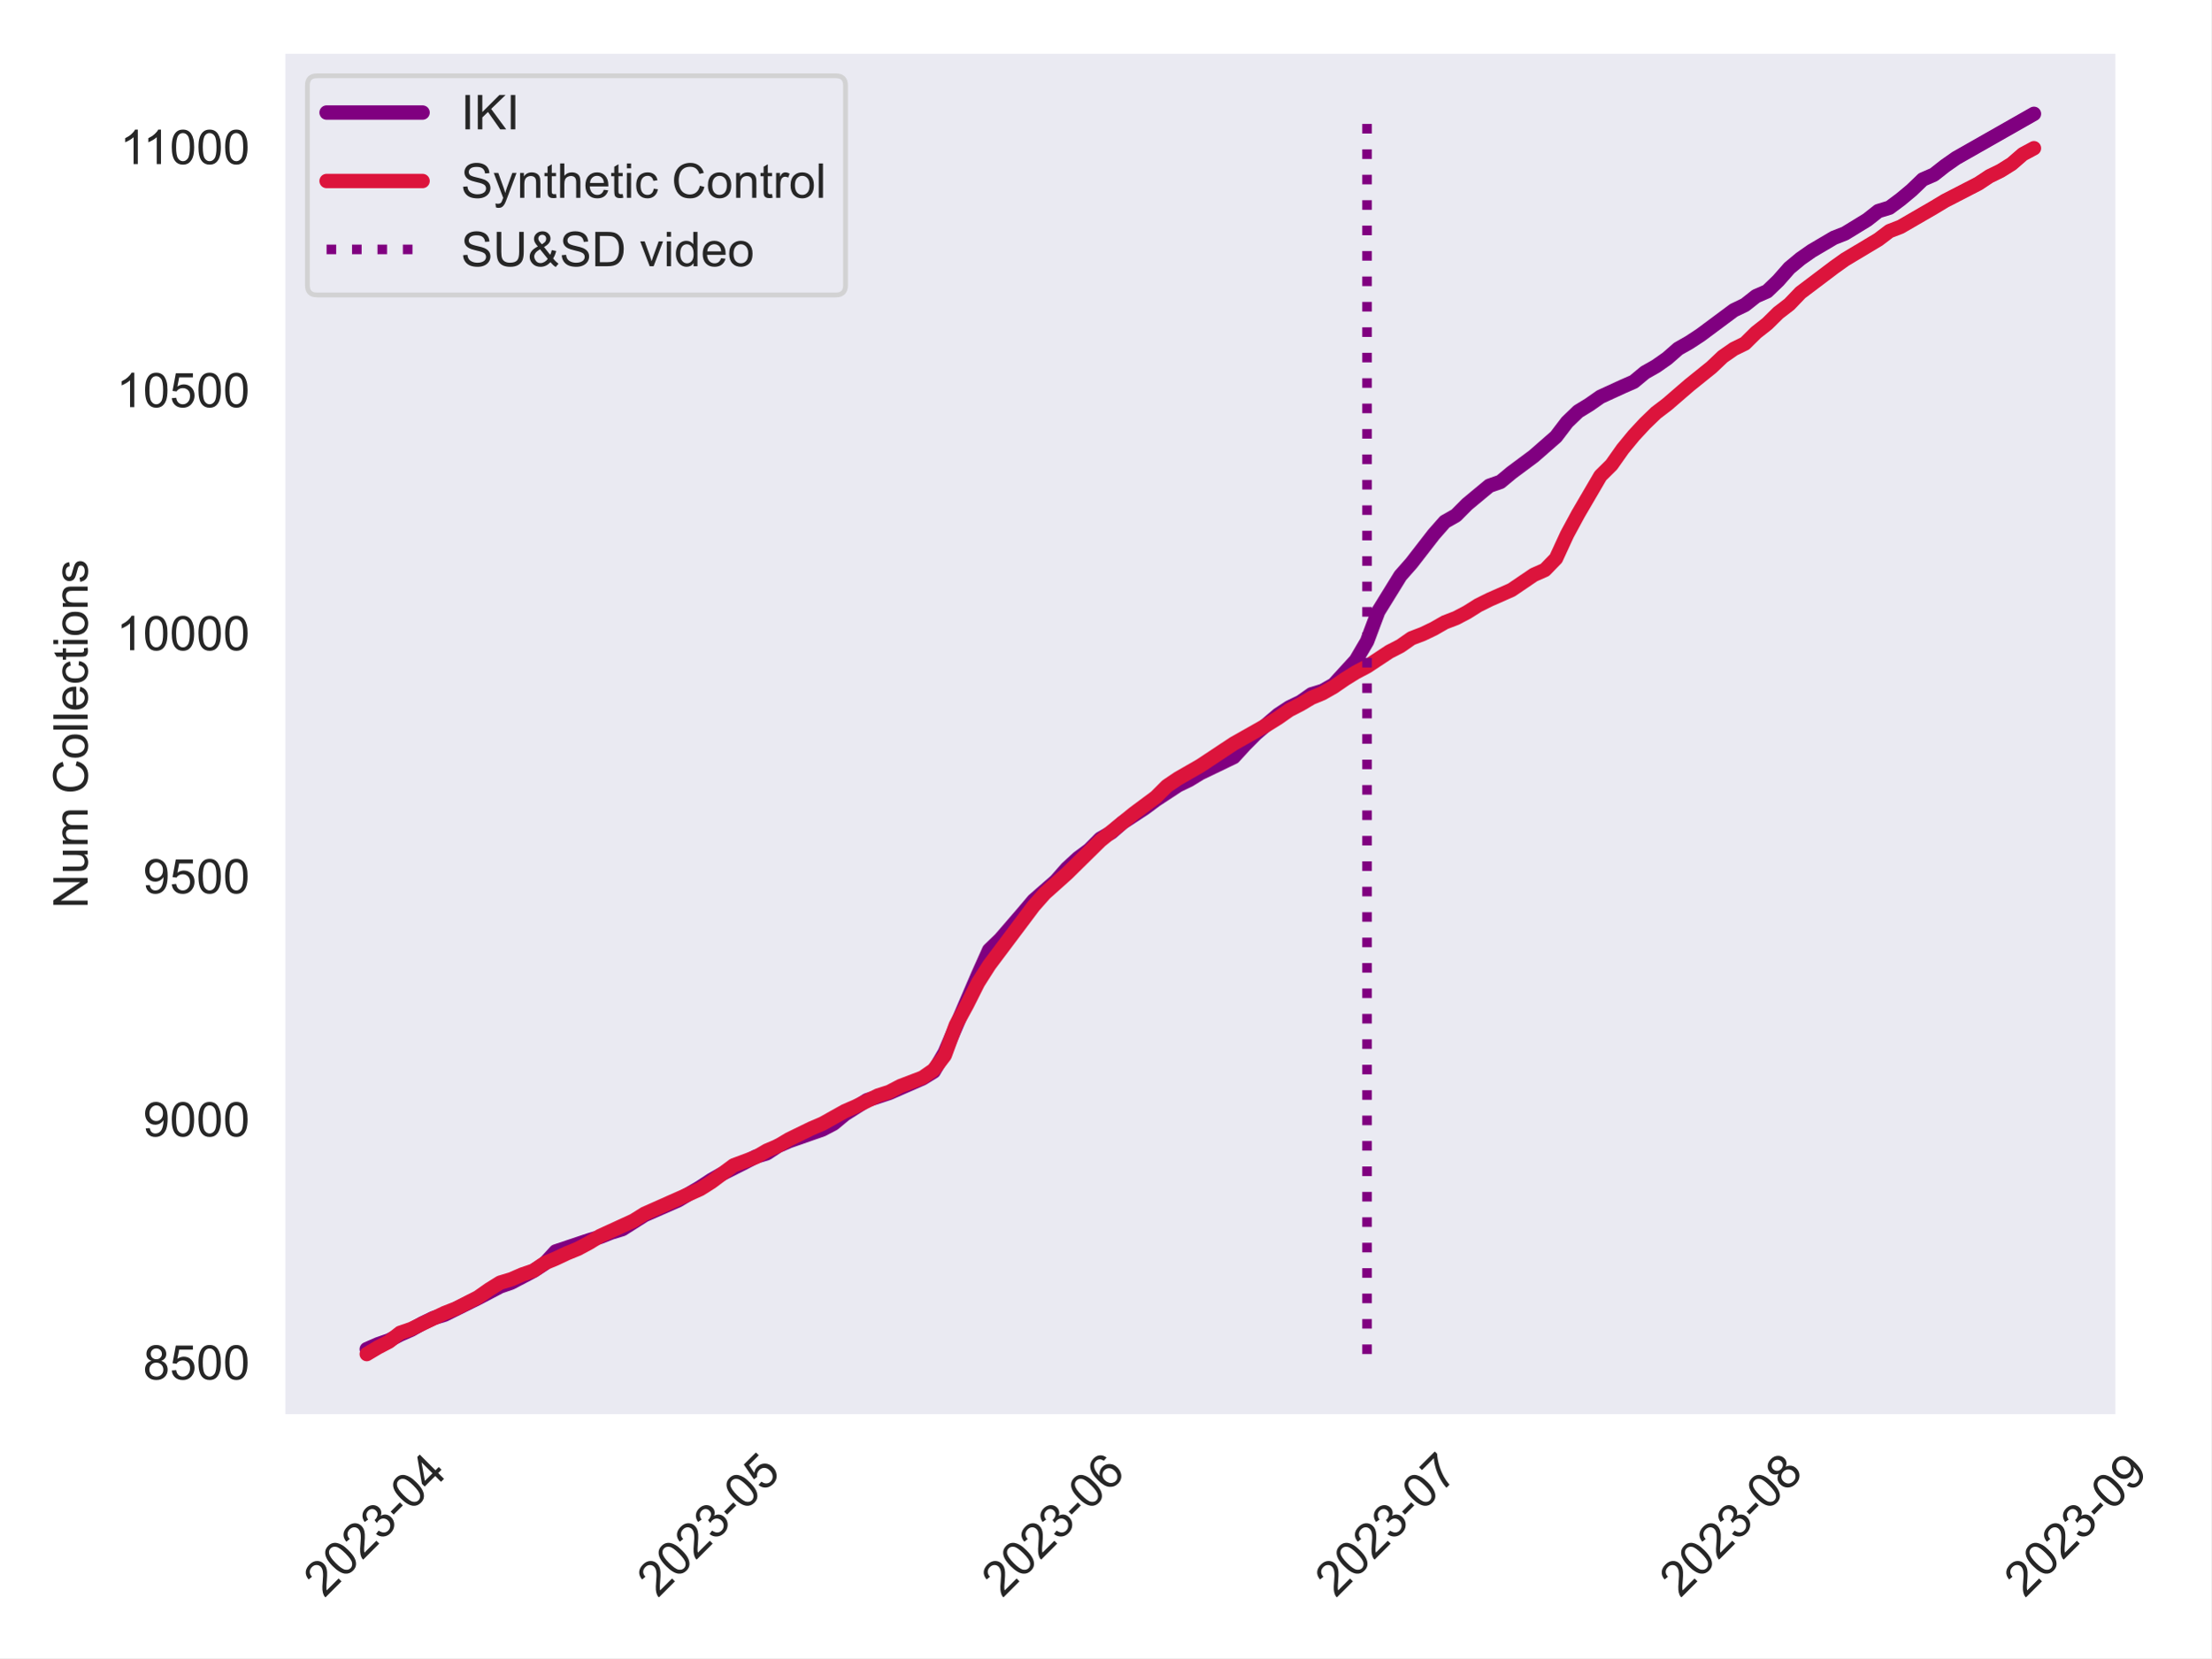
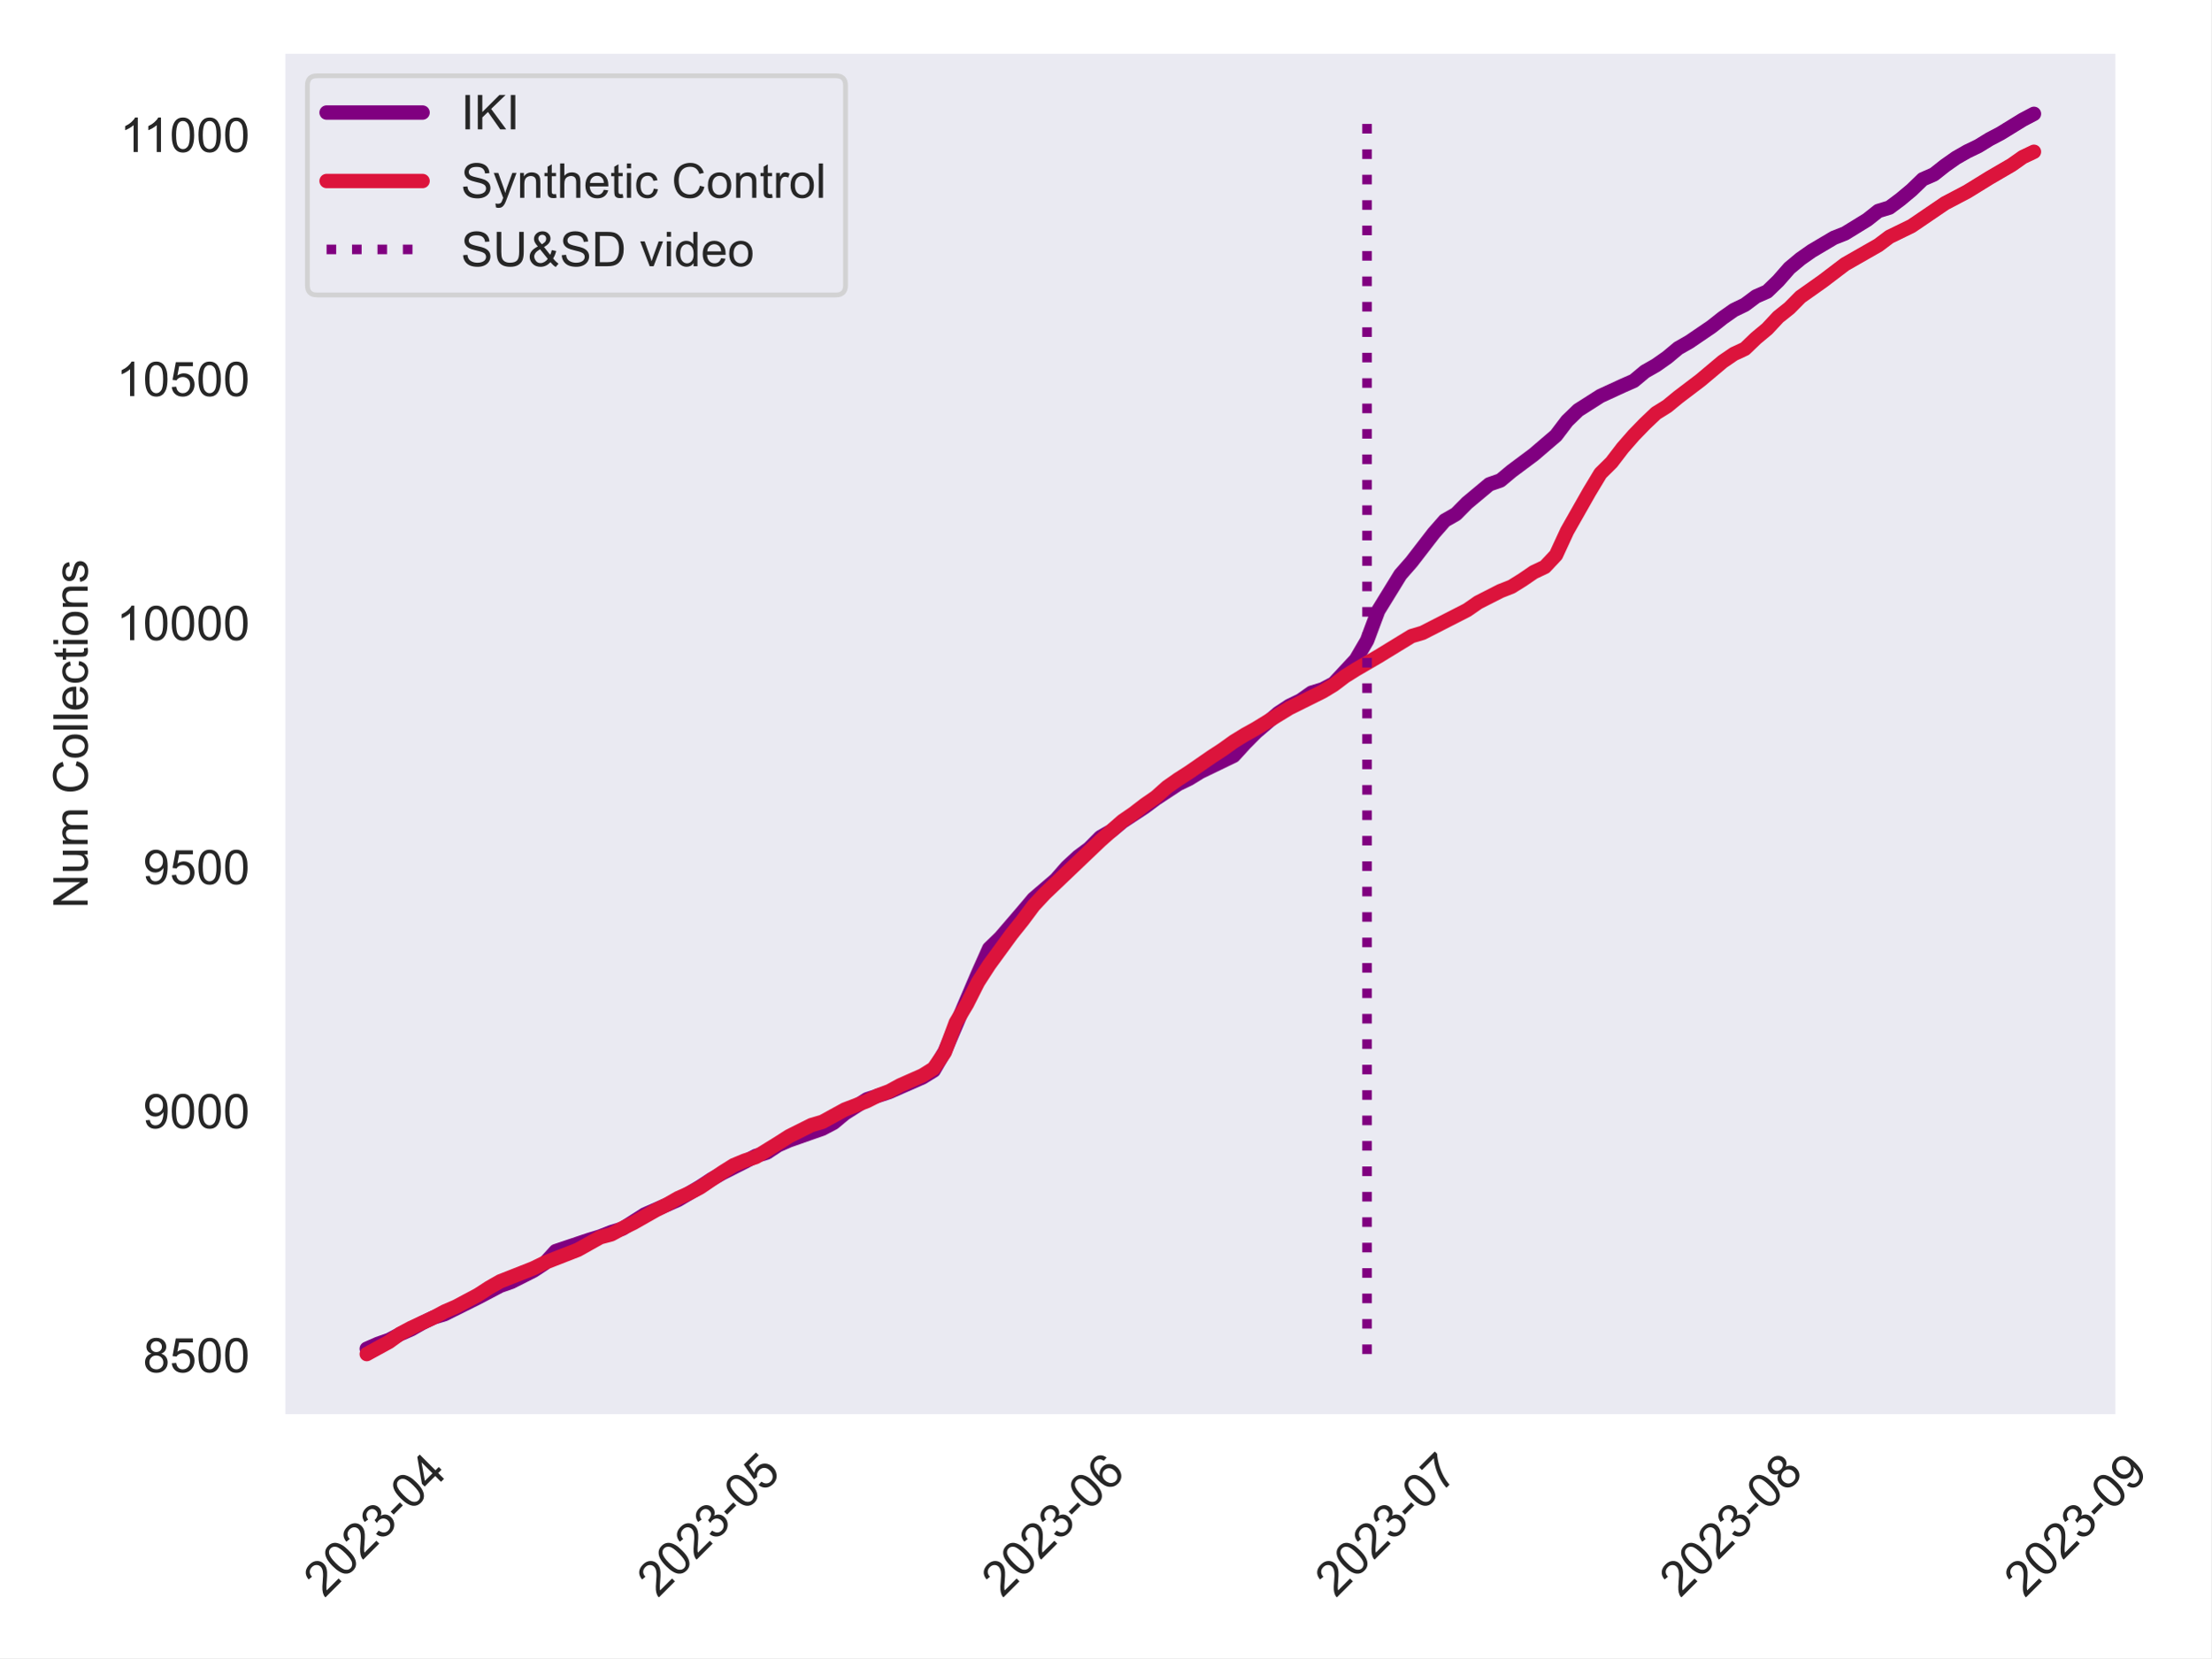
<svg xmlns="http://www.w3.org/2000/svg" xmlns:xlink="http://www.w3.org/1999/xlink" width="460.8pt" height="345.6pt" viewBox="0 0 460.8 345.6" version="1.1">
  <defs>
    <style type="text/css">*{stroke-linejoin: round; stroke-linecap: butt}</style>
  </defs>
  <g id="figure_1">
    <g id="patch_1">
      <path d="M 0 345.6  L 460.8 345.6  L 460.8 0  L 0 0  z " style="fill: #ffffff" />
    </g>
    <g id="axes_1">
      <g id="patch_2">
        <path d="M 59.06 295.153  L 441.252 295.153  L 441.252 10.8  L 59.06 10.8  z " style="fill: #eaeaf2" />
      </g>
      <g id="matplotlib.axis_1">
        <g id="xtick_1">
          <g id="text_1">
            <g style="fill: #262626" transform="translate(67.60289 333.1617) rotate(-45) scale(0.1 -0.1)">
              <defs>
                <path id="ArialMT-32" d="M 3222 541  L 3222 0  L 194 0  Q 188 203 259 391  Q 375 700 629 1000  Q 884 1300 1366 1694  Q 2113 2306 2375 2664  Q 2638 3022 2638 3341  Q 2638 3675 2398 3904  Q 2159 4134 1775 4134  Q 1369 4134 1125 3890  Q 881 3647 878 3216  L 300 3275  Q 359 3922 746 4261  Q 1134 4600 1788 4600  Q 2447 4600 2831 4234  Q 3216 3869 3216 3328  Q 3216 3053 3103 2787  Q 2991 2522 2730 2228  Q 2469 1934 1863 1422  Q 1356 997 1212 845  Q 1069 694 975 541  L 3222 541  z " transform="scale(0.015625)" />
                <path id="ArialMT-30" d="M 266 2259  Q 266 3072 433 3567  Q 600 4063 929 4331  Q 1259 4600 1759 4600  Q 2128 4600 2406 4451  Q 2684 4303 2865 4023  Q 3047 3744 3150 3342  Q 3253 2941 3253 2259  Q 3253 1453 3087 958  Q 2922 463 2592 192  Q 2263 -78 1759 -78  Q 1097 -78 719 397  Q 266 969 266 2259  z M 844 2259  Q 844 1131 1108 757  Q 1372 384 1759 384  Q 2147 384 2411 759  Q 2675 1134 2675 2259  Q 2675 3391 2411 3762  Q 2147 4134 1753 4134  Q 1366 4134 1134 3806  Q 844 3388 844 2259  z " transform="scale(0.015625)" />
                <path id="ArialMT-33" d="M 269 1209  L 831 1284  Q 928 806 1161 595  Q 1394 384 1728 384  Q 2125 384 2398 659  Q 2672 934 2672 1341  Q 2672 1728 2419 1979  Q 2166 2231 1775 2231  Q 1616 2231 1378 2169  L 1441 2663  Q 1497 2656 1531 2656  Q 1891 2656 2178 2843  Q 2466 3031 2466 3422  Q 2466 3731 2256 3934  Q 2047 4138 1716 4138  Q 1388 4138 1169 3931  Q 950 3725 888 3313  L 325 3413  Q 428 3978 793 4289  Q 1159 4600 1703 4600  Q 2078 4600 2393 4439  Q 2709 4278 2876 4000  Q 3044 3722 3044 3409  Q 3044 3113 2884 2869  Q 2725 2625 2413 2481  Q 2819 2388 3044 2092  Q 3269 1797 3269 1353  Q 3269 753 2831 336  Q 2394 -81 1725 -81  Q 1122 -81 723 278  Q 325 638 269 1209  z " transform="scale(0.015625)" />
                <path id="ArialMT-2d" d="M 203 1375  L 203 1941  L 1931 1941  L 1931 1375  L 203 1375  z " transform="scale(0.015625)" />
                <path id="ArialMT-34" d="M 2069 0  L 2069 1097  L 81 1097  L 81 1613  L 2172 4581  L 2631 4581  L 2631 1613  L 3250 1613  L 3250 1097  L 2631 1097  L 2631 0  L 2069 0  z M 2069 1613  L 2069 3678  L 634 1613  L 2069 1613  z " transform="scale(0.015625)" />
              </defs>
              <use xlink:href="#ArialMT-32" />
              <use xlink:href="#ArialMT-30" x="55.615" />
              <use xlink:href="#ArialMT-32" x="111.23" />
              <use xlink:href="#ArialMT-33" x="166.846" />
              <use xlink:href="#ArialMT-2d" x="222.461" />
              <use xlink:href="#ArialMT-30" x="255.762" />
              <use xlink:href="#ArialMT-34" x="311.377" />
            </g>
          </g>
        </g>
        <g id="xtick_2">
          <g id="text_2">
            <g style="fill: #262626" transform="translate(137.0923 333.1617) rotate(-45) scale(0.1 -0.1)">
              <defs>
                <path id="ArialMT-35" d="M 266 1200  L 856 1250  Q 922 819 1161 601  Q 1400 384 1738 384  Q 2144 384 2425 690  Q 2706 997 2706 1503  Q 2706 1984 2436 2262  Q 2166 2541 1728 2541  Q 1456 2541 1237 2417  Q 1019 2294 894 2097  L 366 2166  L 809 4519  L 3088 4519  L 3088 3981  L 1259 3981  L 1013 2750  Q 1425 3038 1878 3038  Q 2478 3038 2890 2622  Q 3303 2206 3303 1553  Q 3303 931 2941 478  Q 2500 -78 1738 -78  Q 1113 -78 717 272  Q 322 622 266 1200  z " transform="scale(0.015625)" />
              </defs>
              <use xlink:href="#ArialMT-32" />
              <use xlink:href="#ArialMT-30" x="55.615" />
              <use xlink:href="#ArialMT-32" x="111.23" />
              <use xlink:href="#ArialMT-33" x="166.846" />
              <use xlink:href="#ArialMT-2d" x="222.461" />
              <use xlink:href="#ArialMT-30" x="255.762" />
              <use xlink:href="#ArialMT-35" x="311.377" />
            </g>
          </g>
        </g>
        <g id="xtick_3">
          <g id="text_3">
            <g style="fill: #262626" transform="translate(208.898 333.1617) rotate(-45) scale(0.1 -0.1)">
              <defs>
                <path id="ArialMT-36" d="M 3184 3459  L 2625 3416  Q 2550 3747 2413 3897  Q 2184 4138 1850 4138  Q 1581 4138 1378 3988  Q 1113 3794 959 3422  Q 806 3050 800 2363  Q 1003 2672 1297 2822  Q 1591 2972 1913 2972  Q 2475 2972 2870 2558  Q 3266 2144 3266 1488  Q 3266 1056 3080 686  Q 2894 316 2569 119  Q 2244 -78 1831 -78  Q 1128 -78 684 439  Q 241 956 241 2144  Q 241 3472 731 4075  Q 1159 4600 1884 4600  Q 2425 4600 2770 4297  Q 3116 3994 3184 3459  z M 888 1484  Q 888 1194 1011 928  Q 1134 663 1356 523  Q 1578 384 1822 384  Q 2178 384 2434 671  Q 2691 959 2691 1453  Q 2691 1928 2437 2201  Q 2184 2475 1800 2475  Q 1419 2475 1153 2201  Q 888 1928 888 1484  z " transform="scale(0.015625)" />
              </defs>
              <use xlink:href="#ArialMT-32" />
              <use xlink:href="#ArialMT-30" x="55.615" />
              <use xlink:href="#ArialMT-32" x="111.23" />
              <use xlink:href="#ArialMT-33" x="166.846" />
              <use xlink:href="#ArialMT-2d" x="222.461" />
              <use xlink:href="#ArialMT-30" x="255.762" />
              <use xlink:href="#ArialMT-36" x="311.377" />
            </g>
          </g>
        </g>
        <g id="xtick_4">
          <g id="text_4">
            <g style="fill: #262626" transform="translate(278.3874 333.1617) rotate(-45) scale(0.1 -0.1)">
              <defs>
                <path id="ArialMT-37" d="M 303 3981  L 303 4522  L 3269 4522  L 3269 4084  Q 2831 3619 2401 2847  Q 1972 2075 1738 1259  Q 1569 684 1522 0  L 944 0  Q 953 541 1156 1306  Q 1359 2072 1739 2783  Q 2119 3494 2547 3981  L 303 3981  z " transform="scale(0.015625)" />
              </defs>
              <use xlink:href="#ArialMT-32" />
              <use xlink:href="#ArialMT-30" x="55.615" />
              <use xlink:href="#ArialMT-32" x="111.23" />
              <use xlink:href="#ArialMT-33" x="166.846" />
              <use xlink:href="#ArialMT-2d" x="222.461" />
              <use xlink:href="#ArialMT-30" x="255.762" />
              <use xlink:href="#ArialMT-37" x="311.377" />
            </g>
          </g>
        </g>
        <g id="xtick_5">
          <g id="text_5">
            <g style="fill: #262626" transform="translate(350.1931 333.1617) rotate(-45) scale(0.1 -0.1)">
              <defs>
                <path id="ArialMT-38" d="M 1131 2484  Q 781 2613 612 2850  Q 444 3088 444 3419  Q 444 3919 803 4259  Q 1163 4600 1759 4600  Q 2359 4600 2725 4251  Q 3091 3903 3091 3403  Q 3091 3084 2923 2848  Q 2756 2613 2416 2484  Q 2838 2347 3058 2040  Q 3278 1734 3278 1309  Q 3278 722 2862 322  Q 2447 -78 1769 -78  Q 1091 -78 675 323  Q 259 725 259 1325  Q 259 1772 486 2073  Q 713 2375 1131 2484  z M 1019 3438  Q 1019 3113 1228 2906  Q 1438 2700 1772 2700  Q 2097 2700 2305 2904  Q 2513 3109 2513 3406  Q 2513 3716 2298 3927  Q 2084 4138 1766 4138  Q 1444 4138 1231 3931  Q 1019 3725 1019 3438  z M 838 1322  Q 838 1081 952 856  Q 1066 631 1291 507  Q 1516 384 1775 384  Q 2178 384 2440 643  Q 2703 903 2703 1303  Q 2703 1709 2433 1975  Q 2163 2241 1756 2241  Q 1359 2241 1098 1978  Q 838 1716 838 1322  z " transform="scale(0.015625)" />
              </defs>
              <use xlink:href="#ArialMT-32" />
              <use xlink:href="#ArialMT-30" x="55.615" />
              <use xlink:href="#ArialMT-32" x="111.23" />
              <use xlink:href="#ArialMT-33" x="166.846" />
              <use xlink:href="#ArialMT-2d" x="222.461" />
              <use xlink:href="#ArialMT-30" x="255.762" />
              <use xlink:href="#ArialMT-38" x="311.377" />
            </g>
          </g>
        </g>
        <g id="xtick_6">
          <g id="text_6">
            <g style="fill: #262626" transform="translate(421.9988 333.1617) rotate(-45) scale(0.1 -0.1)">
              <defs>
                <path id="ArialMT-39" d="M 350 1059  L 891 1109  Q 959 728 1153 556  Q 1347 384 1650 384  Q 1909 384 2104 503  Q 2300 622 2425 820  Q 2550 1019 2634 1356  Q 2719 1694 2719 2044  Q 2719 2081 2716 2156  Q 2547 1888 2255 1720  Q 1963 1553 1622 1553  Q 1053 1553 659 1965  Q 266 2378 266 3053  Q 266 3750 677 4175  Q 1088 4600 1706 4600  Q 2153 4600 2523 4359  Q 2894 4119 3086 3673  Q 3278 3228 3278 2384  Q 3278 1506 3087 986  Q 2897 466 2520 194  Q 2144 -78 1638 -78  Q 1100 -78 759 220  Q 419 519 350 1059  z M 2653 3081  Q 2653 3566 2395 3850  Q 2138 4134 1775 4134  Q 1400 4134 1122 3828  Q 844 3522 844 3034  Q 844 2597 1108 2323  Q 1372 2050 1759 2050  Q 2150 2050 2401 2323  Q 2653 2597 2653 3081  z " transform="scale(0.015625)" />
              </defs>
              <use xlink:href="#ArialMT-32" />
              <use xlink:href="#ArialMT-30" x="55.615" />
              <use xlink:href="#ArialMT-32" x="111.23" />
              <use xlink:href="#ArialMT-33" x="166.846" />
              <use xlink:href="#ArialMT-2d" x="222.461" />
              <use xlink:href="#ArialMT-30" x="255.762" />
              <use xlink:href="#ArialMT-39" x="311.377" />
            </g>
          </g>
        </g>
      </g>
      <g id="matplotlib.axis_2">
        <g id="ytick_1">
          <g id="text_7">
-             <g style="fill: #262626" transform="translate(29.81625 287.5265) scale(0.1 -0.1)">
+             <g style="fill: #262626" transform="translate(29.81625 286.0301) scale(0.1 -0.1)">
              <use xlink:href="#ArialMT-38" />
              <use xlink:href="#ArialMT-35" x="55.615" />
              <use xlink:href="#ArialMT-30" x="111.23" />
              <use xlink:href="#ArialMT-30" x="166.846" />
            </g>
          </g>
        </g>
        <g id="ytick_2">
          <g id="text_8">
-             <g style="fill: #262626" transform="translate(29.81625 236.8602) scale(0.1 -0.1)">
+             <g style="fill: #262626" transform="translate(29.81625 235.1598) scale(0.1 -0.1)">
              <use xlink:href="#ArialMT-39" />
              <use xlink:href="#ArialMT-30" x="55.615" />
              <use xlink:href="#ArialMT-30" x="111.23" />
              <use xlink:href="#ArialMT-30" x="166.846" />
            </g>
          </g>
        </g>
        <g id="ytick_3">
          <g id="text_9">
-             <g style="fill: #262626" transform="translate(29.81625 186.1938) scale(0.1 -0.1)">
+             <g style="fill: #262626" transform="translate(29.81625 184.2896) scale(0.1 -0.1)">
              <use xlink:href="#ArialMT-39" />
              <use xlink:href="#ArialMT-35" x="55.615" />
              <use xlink:href="#ArialMT-30" x="111.23" />
              <use xlink:href="#ArialMT-30" x="166.846" />
            </g>
          </g>
        </g>
        <g id="ytick_4">
          <g id="text_10">
-             <g style="fill: #262626" transform="translate(24.25531 135.5274) scale(0.1 -0.1)">
+             <g style="fill: #262626" transform="translate(24.25531 133.4194) scale(0.1 -0.1)">
              <defs>
                <path id="ArialMT-31" d="M 2384 0  L 1822 0  L 1822 3584  Q 1619 3391 1289 3197  Q 959 3003 697 2906  L 697 3450  Q 1169 3672 1522 3987  Q 1875 4303 2022 4600  L 2384 4600  L 2384 0  z " transform="scale(0.015625)" />
              </defs>
              <use xlink:href="#ArialMT-31" />
              <use xlink:href="#ArialMT-30" x="55.615" />
              <use xlink:href="#ArialMT-30" x="111.23" />
              <use xlink:href="#ArialMT-30" x="166.846" />
              <use xlink:href="#ArialMT-30" x="222.461" />
            </g>
          </g>
        </g>
        <g id="ytick_5">
          <g id="text_11">
-             <g style="fill: #262626" transform="translate(24.25531 84.86104) scale(0.1 -0.1)">
+             <g style="fill: #262626" transform="translate(24.25531 82.54912) scale(0.1 -0.1)">
              <use xlink:href="#ArialMT-31" />
              <use xlink:href="#ArialMT-30" x="55.615" />
              <use xlink:href="#ArialMT-35" x="111.23" />
              <use xlink:href="#ArialMT-30" x="166.846" />
              <use xlink:href="#ArialMT-30" x="222.461" />
            </g>
          </g>
        </g>
        <g id="ytick_6">
          <g id="text_12">
-             <g style="fill: #262626" transform="translate(24.99281 34.19466) scale(0.1 -0.1)">
+             <g style="fill: #262626" transform="translate(24.99281 31.67888) scale(0.1 -0.1)">
              <use xlink:href="#ArialMT-31" />
              <use xlink:href="#ArialMT-31" x="48.24" />
              <use xlink:href="#ArialMT-30" x="103.855" />
              <use xlink:href="#ArialMT-30" x="159.471" />
              <use xlink:href="#ArialMT-30" x="215.086" />
            </g>
          </g>
        </g>
        <g id="text_13">
          <g style="fill: #262626" transform="translate(18.26781 189.3764) rotate(-90) scale(0.1 -0.1)">
            <defs>
              <path id="ArialMT-4e" d="M 488 0  L 488 4581  L 1109 4581  L 3516 984  L 3516 4581  L 4097 4581  L 4097 0  L 3475 0  L 1069 3600  L 1069 0  L 488 0  z " transform="scale(0.015625)" />
              <path id="ArialMT-75" d="M 2597 0  L 2597 488  Q 2209 -75 1544 -75  Q 1250 -75 995 37  Q 741 150 617 320  Q 494 491 444 738  Q 409 903 409 1263  L 409 3319  L 972 3319  L 972 1478  Q 972 1038 1006 884  Q 1059 663 1231 536  Q 1403 409 1656 409  Q 1909 409 2131 539  Q 2353 669 2445 892  Q 2538 1116 2538 1541  L 2538 3319  L 3100 3319  L 3100 0  L 2597 0  z " transform="scale(0.015625)" />
              <path id="ArialMT-6d" d="M 422 0  L 422 3319  L 925 3319  L 925 2853  Q 1081 3097 1340 3245  Q 1600 3394 1931 3394  Q 2300 3394 2536 3241  Q 2772 3088 2869 2813  Q 3263 3394 3894 3394  Q 4388 3394 4653 3120  Q 4919 2847 4919 2278  L 4919 0  L 4359 0  L 4359 2091  Q 4359 2428 4304 2576  Q 4250 2725 4106 2815  Q 3963 2906 3769 2906  Q 3419 2906 3187 2673  Q 2956 2441 2956 1928  L 2956 0  L 2394 0  L 2394 2156  Q 2394 2531 2256 2718  Q 2119 2906 1806 2906  Q 1569 2906 1367 2781  Q 1166 2656 1075 2415  Q 984 2175 984 1722  L 984 0  L 422 0  z " transform="scale(0.015625)" />
              <path id="ArialMT-20" transform="scale(0.015625)" />
              <path id="ArialMT-43" d="M 3763 1606  L 4369 1453  Q 4178 706 3683 314  Q 3188 -78 2472 -78  Q 1731 -78 1267 223  Q 803 525 561 1097  Q 319 1669 319 2325  Q 319 3041 592 3573  Q 866 4106 1370 4382  Q 1875 4659 2481 4659  Q 3169 4659 3637 4309  Q 4106 3959 4291 3325  L 3694 3184  Q 3534 3684 3231 3912  Q 2928 4141 2469 4141  Q 1941 4141 1586 3887  Q 1231 3634 1087 3207  Q 944 2781 944 2328  Q 944 1744 1114 1308  Q 1284 872 1643 656  Q 2003 441 2422 441  Q 2931 441 3284 734  Q 3638 1028 3763 1606  z " transform="scale(0.015625)" />
              <path id="ArialMT-6f" d="M 213 1659  Q 213 2581 725 3025  Q 1153 3394 1769 3394  Q 2453 3394 2887 2945  Q 3322 2497 3322 1706  Q 3322 1066 3130 698  Q 2938 331 2570 128  Q 2203 -75 1769 -75  Q 1072 -75 642 372  Q 213 819 213 1659  z M 791 1659  Q 791 1022 1069 705  Q 1347 388 1769 388  Q 2188 388 2466 706  Q 2744 1025 2744 1678  Q 2744 2294 2464 2611  Q 2184 2928 1769 2928  Q 1347 2928 1069 2612  Q 791 2297 791 1659  z " transform="scale(0.015625)" />
              <path id="ArialMT-6c" d="M 409 0  L 409 4581  L 972 4581  L 972 0  L 409 0  z " transform="scale(0.015625)" />
              <path id="ArialMT-65" d="M 2694 1069  L 3275 997  Q 3138 488 2766 206  Q 2394 -75 1816 -75  Q 1088 -75 661 373  Q 234 822 234 1631  Q 234 2469 665 2931  Q 1097 3394 1784 3394  Q 2450 3394 2872 2941  Q 3294 2488 3294 1666  Q 3294 1616 3291 1516  L 816 1516  Q 847 969 1125 678  Q 1403 388 1819 388  Q 2128 388 2347 550  Q 2566 713 2694 1069  z M 847 1978  L 2700 1978  Q 2663 2397 2488 2606  Q 2219 2931 1791 2931  Q 1403 2931 1139 2672  Q 875 2413 847 1978  z " transform="scale(0.015625)" />
              <path id="ArialMT-63" d="M 2588 1216  L 3141 1144  Q 3050 572 2676 248  Q 2303 -75 1759 -75  Q 1078 -75 664 370  Q 250 816 250 1647  Q 250 2184 428 2587  Q 606 2991 970 3192  Q 1334 3394 1763 3394  Q 2303 3394 2647 3120  Q 2991 2847 3088 2344  L 2541 2259  Q 2463 2594 2264 2762  Q 2066 2931 1784 2931  Q 1359 2931 1093 2626  Q 828 2322 828 1663  Q 828 994 1084 691  Q 1341 388 1753 388  Q 2084 388 2306 591  Q 2528 794 2588 1216  z " transform="scale(0.015625)" />
              <path id="ArialMT-74" d="M 1650 503  L 1731 6  Q 1494 -44 1306 -44  Q 1000 -44 831 53  Q 663 150 594 308  Q 525 466 525 972  L 525 2881  L 113 2881  L 113 3319  L 525 3319  L 525 4141  L 1084 4478  L 1084 3319  L 1650 3319  L 1650 2881  L 1084 2881  L 1084 941  Q 1084 700 1114 631  Q 1144 563 1211 522  Q 1278 481 1403 481  Q 1497 481 1650 503  z " transform="scale(0.015625)" />
              <path id="ArialMT-69" d="M 425 3934  L 425 4581  L 988 4581  L 988 3934  L 425 3934  z M 425 0  L 425 3319  L 988 3319  L 988 0  L 425 0  z " transform="scale(0.015625)" />
              <path id="ArialMT-6e" d="M 422 0  L 422 3319  L 928 3319  L 928 2847  Q 1294 3394 1984 3394  Q 2284 3394 2536 3286  Q 2788 3178 2913 3003  Q 3038 2828 3088 2588  Q 3119 2431 3119 2041  L 3119 0  L 2556 0  L 2556 2019  Q 2556 2363 2490 2533  Q 2425 2703 2258 2804  Q 2091 2906 1866 2906  Q 1506 2906 1245 2678  Q 984 2450 984 1813  L 984 0  L 422 0  z " transform="scale(0.015625)" />
              <path id="ArialMT-73" d="M 197 991  L 753 1078  Q 800 744 1014 566  Q 1228 388 1613 388  Q 2000 388 2187 545  Q 2375 703 2375 916  Q 2375 1106 2209 1216  Q 2094 1291 1634 1406  Q 1016 1563 777 1677  Q 538 1791 414 1992  Q 291 2194 291 2438  Q 291 2659 392 2848  Q 494 3038 669 3163  Q 800 3259 1026 3326  Q 1253 3394 1513 3394  Q 1903 3394 2198 3281  Q 2494 3169 2634 2976  Q 2775 2784 2828 2463  L 2278 2388  Q 2241 2644 2061 2787  Q 1881 2931 1553 2931  Q 1166 2931 1000 2803  Q 834 2675 834 2503  Q 834 2394 903 2306  Q 972 2216 1119 2156  Q 1203 2125 1616 2013  Q 2213 1853 2448 1751  Q 2684 1650 2818 1456  Q 2953 1263 2953 975  Q 2953 694 2789 445  Q 2625 197 2315 61  Q 2006 -75 1616 -75  Q 969 -75 630 194  Q 291 463 197 991  z " transform="scale(0.015625)" />
            </defs>
            <use xlink:href="#ArialMT-4e" />
            <use xlink:href="#ArialMT-75" x="72.217" />
            <use xlink:href="#ArialMT-6d" x="127.832" />
            <use xlink:href="#ArialMT-20" x="211.133" />
            <use xlink:href="#ArialMT-43" x="238.916" />
            <use xlink:href="#ArialMT-6f" x="311.133" />
            <use xlink:href="#ArialMT-6c" x="366.748" />
            <use xlink:href="#ArialMT-6c" x="388.965" />
            <use xlink:href="#ArialMT-65" x="411.182" />
            <use xlink:href="#ArialMT-63" x="466.797" />
            <use xlink:href="#ArialMT-74" x="516.797" />
            <use xlink:href="#ArialMT-69" x="544.58" />
            <use xlink:href="#ArialMT-6f" x="566.797" />
            <use xlink:href="#ArialMT-6e" x="622.412" />
            <use xlink:href="#ArialMT-73" x="678.027" />
          </g>
        </g>
      </g>
      <g id="PolyCollection_1" />
      <g id="PolyCollection_2" />
      <g id="line2d_1">
-         <path d="M 76.432 281.212  L 78.749 280.198  L 81.065 279.388  L 83.381 278.172  L 85.698 277.158  L 88.014 275.841  L 90.33 274.726  L 92.647 274.017  L 99.595 270.572  L 104.228 268.14  L 106.544 267.329  L 111.177 264.897  L 113.493 263.377  L 115.81 260.844  L 122.759 258.513  L 125.075 257.804  L 127.391 256.892  L 129.708 256.182  L 134.34 253.244  L 141.289 250.204  L 145.922 247.468  L 148.238 245.948  L 150.554 244.631  L 155.187 242.3  L 157.503 241.084  L 159.82 240.375  L 162.136 238.855  L 164.452 237.841  L 171.401 235.409  L 173.718 234.193  L 176.034 232.268  L 180.666 229.329  L 185.299 227.809  L 192.248 224.769  L 194.564 223.351  L 196.881 219.399  L 203.83 203.185  L 206.146 198.017  L 208.462 195.788  L 213.095 190.417  L 215.411 187.682  L 220.044 183.628  L 222.36 180.994  L 224.676 178.866  L 226.993 177.143  L 229.309 174.812  L 231.625 173.495  L 233.942 171.468  L 238.574 168.428  L 240.891 166.706  L 245.523 163.666  L 247.84 162.551  L 250.156 161.132  L 257.105 157.788  L 259.421 155.255  L 261.737 152.924  L 266.37 148.972  L 268.686 147.452  L 271.003 146.338  L 273.319 144.716  L 275.635 144.007  L 277.952 142.69  L 282.584 137.623  L 284.901 133.671  L 287.217 127.49  L 291.849 119.991  L 294.166 117.357  L 298.798 111.378  L 301.115 108.743  L 303.431 107.426  L 305.747 105.095  L 310.38 101.245  L 312.696 100.434  L 315.013 98.509  L 319.645 95.063  L 324.278 91.01  L 326.594 87.97  L 328.911 85.741  L 331.227 84.322  L 333.543 82.701  L 338.176 80.573  L 340.492 79.559  L 342.808 77.634  L 345.125 76.317  L 347.441 74.696  L 349.757 72.669  L 352.074 71.352  L 354.39 69.832  L 361.339 64.664  L 363.655 63.549  L 365.972 61.725  L 368.288 60.712  L 370.604 58.482  L 372.92 55.848  L 375.237 53.922  L 377.553 52.301  L 382.186 49.565  L 384.502 48.653  L 389.135 45.816  L 391.451 43.992  L 393.767 43.282  L 396.084 41.56  L 398.4 39.634  L 400.716 37.405  L 403.033 36.392  L 405.349 34.568  L 407.665 32.946  L 423.879 23.725  L 423.879 23.725  " clip-path="url(#p8b4c235a08)" style="fill: none; stroke: #800080; stroke-width: 3; stroke-linecap: round" />
+         <path d="M 76.432 281.129  L 78.749 280.111  L 81.065 279.297  L 83.381 278.076  L 85.698 277.059  L 88.014 275.736  L 90.33 274.617  L 92.647 273.905  L 99.595 270.446  L 104.228 268.004  L 106.544 267.19  L 111.177 264.85  L 113.493 263.324  L 115.81 260.78  L 122.759 258.44  L 125.075 257.728  L 127.391 256.813  L 129.708 256.1  L 134.34 253.15  L 141.289 250.098  L 145.922 247.351  L 148.238 245.825  L 150.554 244.502  L 155.187 242.162  L 157.503 240.941  L 159.82 240.229  L 162.136 238.703  L 164.452 237.685  L 171.401 235.244  L 173.718 234.023  L 176.034 232.09  L 180.666 229.139  L 185.299 227.613  L 192.248 224.561  L 194.564 223.136  L 196.881 219.169  L 203.83 202.89  L 206.146 197.701  L 208.462 195.463  L 213.095 190.071  L 215.411 187.324  L 220.044 183.356  L 222.36 180.711  L 224.676 178.574  L 226.993 176.845  L 229.309 174.505  L 231.625 173.182  L 233.942 171.249  L 238.574 168.197  L 240.891 166.467  L 245.523 163.415  L 247.84 162.296  L 250.156 160.871  L 257.105 157.514  L 259.421 154.97  L 261.737 152.63  L 266.37 148.662  L 268.686 147.136  L 271.003 146.017  L 273.319 144.389  L 275.635 143.677  L 277.952 142.456  L 282.584 137.471  L 284.901 133.503  L 287.217 127.297  L 291.849 119.768  L 294.166 117.123  L 298.798 111.12  L 301.115 108.475  L 303.431 107.152  L 305.747 104.812  L 310.38 100.946  L 312.696 100.132  L 315.013 98.199  L 319.645 94.74  L 324.278 90.772  L 326.594 87.72  L 328.911 85.482  L 333.543 82.531  L 338.176 80.395  L 340.492 79.377  L 342.808 77.444  L 345.125 76.121  L 347.441 74.494  L 349.757 72.561  L 352.074 71.238  L 356.706 68.084  L 359.023 66.253  L 361.339 64.625  L 363.655 63.506  L 365.972 61.776  L 368.288 60.759  L 370.604 58.52  L 372.92 55.875  L 375.237 53.942  L 377.553 52.314  L 382.186 49.567  L 384.502 48.652  L 389.135 45.803  L 391.451 43.971  L 393.767 43.259  L 396.084 41.53  L 398.4 39.597  L 400.716 37.358  L 403.033 36.341  L 405.349 34.51  L 407.665 32.882  L 409.981 31.559  L 412.298 30.44  L 414.614 29.016  L 416.93 27.795  L 421.563 24.946  L 423.879 23.725  L 423.879 23.725  " clip-path="url(#p00767a0a2b)" style="fill: none; stroke: #800080; stroke-width: 3; stroke-linecap: round" />
      </g>
      <g id="line2d_2">
-         <path d="M 76.432 282.228  L 78.749 280.85  L 81.065 279.637  L 83.381 277.811  L 85.698 277.013  L 92.647 273.679  L 94.963 272.777  L 99.595 270.42  L 101.912 268.79  L 104.228 267.349  L 106.544 266.651  L 108.861 265.642  L 111.177 264.854  L 113.493 263.29  L 115.81 262.327  L 118.126 261.23  L 120.442 260.287  L 122.759 259.043  L 125.075 257.621  L 132.024 254.433  L 134.34 252.986  L 145.922 247.838  L 148.238 246.374  L 152.871 242.909  L 157.503 241.176  L 159.82 239.825  L 162.136 238.837  L 164.452 237.462  L 169.085 235.203  L 171.401 234.215  L 176.034 231.623  L 178.35 230.614  L 182.983 228.343  L 185.299 227.603  L 187.615 226.389  L 192.248 224.62  L 194.564 223.018  L 196.881 219.986  L 199.197 213.669  L 201.513 209.434  L 203.83 204.818  L 206.146 201.179  L 215.411 188.833  L 217.727 186.216  L 222.36 182.068  L 229.309 175.224  L 236.258 169.577  L 240.891 166.132  L 243.207 163.814  L 245.523 162.259  L 250.156 159.6  L 257.105 154.995  L 264.054 151.064  L 266.37 149.624  L 268.686 147.997  L 271.003 146.805  L 273.319 145.433  L 275.635 144.475  L 277.952 143.152  L 280.268 141.557  L 282.584 140.119  L 284.901 138.901  L 289.533 135.841  L 291.849 134.648  L 294.166 133.032  L 296.482 132.15  L 298.798 131.042  L 301.115 129.715  L 303.431 128.824  L 305.747 127.611  L 308.064 126.154  L 310.38 125.001  L 315.013 122.953  L 319.645 119.811  L 321.962 118.788  L 324.278 116.398  L 326.594 111.374  L 328.911 107.09  L 333.543 99.166  L 335.859 96.87  L 338.176 93.585  L 340.492 90.767  L 342.808 88.267  L 345.125 86.033  L 347.441 84.268  L 352.074 80.268  L 356.706 76.537  L 359.023 74.334  L 361.339 72.722  L 363.655 71.592  L 365.972 69.3  L 368.288 67.48  L 370.604 65.196  L 372.92 63.413  L 375.237 60.992  L 382.186 55.74  L 384.502 54.088  L 391.451 49.923  L 393.767 48.168  L 396.084 47.27  L 403.033 43.243  L 405.349 41.848  L 412.298 38.263  L 414.614 36.73  L 416.93 35.595  L 419.247 34.149  L 421.563 32.138  L 423.879 30.89  L 423.879 30.89  " clip-path="url(#p8b4c235a08)" style="fill: none; stroke: #dc143c; stroke-width: 3; stroke-linecap: round" />
+         <path d="M 76.432 282.228  L 81.065 279.692  L 83.381 278.005  L 85.698 276.767  L 90.33 274.622  L 92.647 273.377  L 94.963 272.376  L 99.595 269.913  L 101.912 268.407  L 104.228 267.084  L 108.861 265.258  L 111.177 264.337  L 113.493 263.206  L 120.442 260.491  L 125.075 257.892  L 127.391 257.272  L 129.708 256.011  L 132.024 254.885  L 136.656 252.248  L 138.973 251.078  L 141.289 249.749  L 143.605 248.717  L 145.922 247.49  L 150.554 244.34  L 152.871 242.883  L 155.187 241.918  L 157.503 241.17  L 162.136 238.311  L 164.452 236.831  L 169.085 234.512  L 171.401 233.826  L 176.034 231.283  L 180.666 229.495  L 182.983 228.321  L 185.299 227.459  L 187.615 226.203  L 192.248 224.157  L 194.564 222.712  L 196.881 219.349  L 199.197 213.133  L 201.513 209.273  L 203.83 204.685  L 206.146 201.102  L 210.779 194.754  L 213.095 191.857  L 215.411 188.749  L 217.727 186.261  L 229.309 175.217  L 233.942 171.112  L 236.258 169.518  L 238.574 167.734  L 240.891 166.134  L 243.207 164.059  L 245.523 162.436  L 247.84 160.95  L 252.472 157.749  L 254.788 156.241  L 257.105 154.574  L 259.421 153.146  L 261.737 151.861  L 268.686 147.599  L 275.635 144.142  L 277.952 142.743  L 280.268 140.986  L 282.584 139.532  L 287.217 136.835  L 294.166 132.586  L 296.482 131.893  L 305.747 127.155  L 308.064 125.551  L 312.696 123.192  L 315.013 122.279  L 317.329 120.835  L 319.645 119.247  L 321.962 118.155  L 324.278 115.686  L 326.594 110.676  L 331.227 102.51  L 333.543 98.672  L 335.859 96.377  L 338.176 93.351  L 340.492 90.698  L 342.808 88.311  L 345.125 86.109  L 347.441 84.669  L 349.757 82.765  L 354.39 79.247  L 359.023 75.355  L 361.339 73.772  L 363.655 72.693  L 365.972 70.469  L 368.288 68.542  L 370.604 66.058  L 372.92 64.214  L 375.237 61.87  L 379.869 58.595  L 384.502 55.071  L 389.135 52.423  L 391.451 51.101  L 393.767 49.358  L 398.4 47.093  L 405.349 42.362  L 409.981 39.925  L 414.614 37.066  L 419.247 34.366  L 421.563 32.733  L 423.879 31.63  L 423.879 31.63  " clip-path="url(#p00767a0a2b)" style="fill: none; stroke: #dc143c; stroke-width: 3; stroke-linecap: round" />
      </g>
      <g id="LineCollection_1">
-         <path d="M 284.901 282.228  L 284.901 23.725  " clip-path="url(#p8b4c235a08)" style="fill: none; stroke-dasharray: 2,3.3; stroke-dashoffset: 0; stroke: #800080; stroke-width: 2" />
+         <path d="M 284.901 282.228  L 284.901 23.725  " clip-path="url(#p00767a0a2b)" style="fill: none; stroke-dasharray: 2,3.3; stroke-dashoffset: 0; stroke: #800080; stroke-width: 2" />
      </g>
      <g id="patch_3">
        <path d="M 59.06 295.153  L 59.06 10.8  " style="fill: none; stroke: #ffffff; stroke-width: 0.8; stroke-linejoin: miter; stroke-linecap: square" />
      </g>
      <g id="patch_4">
        <path d="M 441.252 295.153  L 441.252 10.8  " style="fill: none; stroke: #ffffff; stroke-width: 0.8; stroke-linejoin: miter; stroke-linecap: square" />
      </g>
      <g id="patch_5">
        <path d="M 59.06 295.153  L 441.252 295.153  " style="fill: none; stroke: #ffffff; stroke-width: 0.8; stroke-linejoin: miter; stroke-linecap: square" />
      </g>
      <g id="patch_6">
        <path d="M 59.06 10.8  L 441.252 10.8  " style="fill: none; stroke: #ffffff; stroke-width: 0.8; stroke-linejoin: miter; stroke-linecap: square" />
      </g>
      <g id="legend_1">
        <g id="patch_7">
          <path d="M 66.06 61.475  L 174.204 61.475  Q 176.204 61.475 176.204 59.475  L 176.204 17.8  Q 176.204 15.8 174.204 15.8  L 66.06 15.8  Q 64.06 15.8 64.06 17.8  L 64.06 59.475  Q 64.06 61.475 66.06 61.475  z " style="fill: #eaeaf2; opacity: 0.8; stroke: #cccccc; stroke-linejoin: miter" />
        </g>
        <g id="line2d_3">
          <path d="M 68.06 23.458  L 78.06 23.458  L 88.06 23.458  " style="fill: none; stroke: #800080; stroke-width: 3; stroke-linecap: round" />
        </g>
        <g id="text_14">
          <g style="fill: #262626" transform="translate(96.06 26.95781) scale(0.1 -0.1)">
            <defs>
              <path id="ArialMT-49" d="M 597 0  L 597 4581  L 1203 4581  L 1203 0  L 597 0  z " transform="scale(0.015625)" />
              <path id="ArialMT-4b" d="M 469 0  L 469 4581  L 1075 4581  L 1075 2309  L 3350 4581  L 4172 4581  L 2250 2725  L 4256 0  L 3456 0  L 1825 2319  L 1075 1588  L 1075 0  L 469 0  z " transform="scale(0.015625)" />
            </defs>
            <use xlink:href="#ArialMT-49" />
            <use xlink:href="#ArialMT-4b" x="27.783" />
            <use xlink:href="#ArialMT-49" x="94.482" />
          </g>
        </g>
        <g id="line2d_4">
          <path d="M 68.06 37.725  L 78.06 37.725  L 88.06 37.725  " style="fill: none; stroke: #dc143c; stroke-width: 3; stroke-linecap: round" />
        </g>
        <g id="text_15">
          <g style="fill: #262626" transform="translate(96.06 41.225) scale(0.1 -0.1)">
            <defs>
              <path id="ArialMT-53" d="M 288 1472  L 859 1522  Q 900 1178 1048 958  Q 1197 738 1509 602  Q 1822 466 2213 466  Q 2559 466 2825 569  Q 3091 672 3220 851  Q 3350 1031 3350 1244  Q 3350 1459 3225 1620  Q 3100 1781 2813 1891  Q 2628 1963 1997 2114  Q 1366 2266 1113 2400  Q 784 2572 623 2826  Q 463 3081 463 3397  Q 463 3744 659 4045  Q 856 4347 1234 4503  Q 1613 4659 2075 4659  Q 2584 4659 2973 4495  Q 3363 4331 3572 4012  Q 3781 3694 3797 3291  L 3216 3247  Q 3169 3681 2898 3903  Q 2628 4125 2100 4125  Q 1550 4125 1298 3923  Q 1047 3722 1047 3438  Q 1047 3191 1225 3031  Q 1400 2872 2139 2705  Q 2878 2538 3153 2413  Q 3553 2228 3743 1945  Q 3934 1663 3934 1294  Q 3934 928 3725 604  Q 3516 281 3123 101  Q 2731 -78 2241 -78  Q 1619 -78 1198 103  Q 778 284 539 648  Q 300 1013 288 1472  z " transform="scale(0.015625)" />
              <path id="ArialMT-79" d="M 397 -1278  L 334 -750  Q 519 -800 656 -800  Q 844 -800 956 -737  Q 1069 -675 1141 -563  Q 1194 -478 1313 -144  Q 1328 -97 1363 -6  L 103 3319  L 709 3319  L 1400 1397  Q 1534 1031 1641 628  Q 1738 1016 1872 1384  L 2581 3319  L 3144 3319  L 1881 -56  Q 1678 -603 1566 -809  Q 1416 -1088 1222 -1217  Q 1028 -1347 759 -1347  Q 597 -1347 397 -1278  z " transform="scale(0.015625)" />
              <path id="ArialMT-68" d="M 422 0  L 422 4581  L 984 4581  L 984 2938  Q 1378 3394 1978 3394  Q 2347 3394 2619 3248  Q 2891 3103 3008 2847  Q 3125 2591 3125 2103  L 3125 0  L 2563 0  L 2563 2103  Q 2563 2525 2380 2717  Q 2197 2909 1863 2909  Q 1613 2909 1392 2779  Q 1172 2650 1078 2428  Q 984 2206 984 1816  L 984 0  L 422 0  z " transform="scale(0.015625)" />
              <path id="ArialMT-72" d="M 416 0  L 416 3319  L 922 3319  L 922 2816  Q 1116 3169 1280 3281  Q 1444 3394 1641 3394  Q 1925 3394 2219 3213  L 2025 2691  Q 1819 2813 1613 2813  Q 1428 2813 1281 2702  Q 1134 2591 1072 2394  Q 978 2094 978 1738  L 978 0  L 416 0  z " transform="scale(0.015625)" />
            </defs>
            <use xlink:href="#ArialMT-53" />
            <use xlink:href="#ArialMT-79" x="66.699" />
            <use xlink:href="#ArialMT-6e" x="116.699" />
            <use xlink:href="#ArialMT-74" x="172.314" />
            <use xlink:href="#ArialMT-68" x="200.098" />
            <use xlink:href="#ArialMT-65" x="255.713" />
            <use xlink:href="#ArialMT-74" x="311.328" />
            <use xlink:href="#ArialMT-69" x="339.111" />
            <use xlink:href="#ArialMT-63" x="361.328" />
            <use xlink:href="#ArialMT-20" x="411.328" />
            <use xlink:href="#ArialMT-43" x="439.111" />
            <use xlink:href="#ArialMT-6f" x="511.328" />
            <use xlink:href="#ArialMT-6e" x="566.943" />
            <use xlink:href="#ArialMT-74" x="622.559" />
            <use xlink:href="#ArialMT-72" x="650.342" />
            <use xlink:href="#ArialMT-6f" x="683.643" />
            <use xlink:href="#ArialMT-6c" x="739.258" />
          </g>
        </g>
        <g id="line2d_5">
          <path d="M 68.06 51.987  L 88.06 51.987  " style="fill: none; stroke-dasharray: 2,3.3; stroke-dashoffset: 0; stroke: #800080; stroke-width: 2" />
        </g>
        <g id="text_16">
          <g style="fill: #262626" transform="translate(96.06 55.4875) scale(0.1 -0.1)">
            <defs>
              <path id="ArialMT-55" d="M 3500 4581  L 4106 4581  L 4106 1934  Q 4106 1244 3950 837  Q 3794 431 3386 176  Q 2978 -78 2316 -78  Q 1672 -78 1262 144  Q 853 366 678 786  Q 503 1206 503 1934  L 503 4581  L 1109 4581  L 1109 1938  Q 1109 1341 1220 1058  Q 1331 775 1601 622  Q 1872 469 2263 469  Q 2931 469 3215 772  Q 3500 1075 3500 1938  L 3500 4581  z " transform="scale(0.015625)" />
              <path id="ArialMT-26" d="M 3041 541  Q 2763 231 2434 76  Q 2106 -78 1725 -78  Q 1022 -78 609 397  Q 275 784 275 1263  Q 275 1688 548 2030  Q 822 2372 1366 2631  Q 1056 2988 953 3209  Q 850 3431 850 3638  Q 850 4050 1173 4354  Q 1497 4659 1988 4659  Q 2456 4659 2754 4371  Q 3053 4084 3053 3681  Q 3053 3028 2188 2566  L 3009 1519  Q 3150 1794 3228 2156  L 3813 2031  Q 3663 1431 3406 1044  Q 3722 625 4122 341  L 3744 -106  Q 3403 113 3041 541  z M 1897 2928  Q 2263 3144 2370 3306  Q 2478 3469 2478 3666  Q 2478 3900 2329 4048  Q 2181 4197 1959 4197  Q 1731 4197 1579 4050  Q 1428 3903 1428 3691  Q 1428 3584 1483 3467  Q 1538 3350 1647 3219  L 1897 2928  z M 2688 984  L 1656 2263  Q 1200 1991 1040 1758  Q 881 1525 881 1297  Q 881 1019 1103 719  Q 1325 419 1731 419  Q 1984 419 2254 576  Q 2525 734 2688 984  z " transform="scale(0.015625)" />
              <path id="ArialMT-44" d="M 494 0  L 494 4581  L 2072 4581  Q 2606 4581 2888 4516  Q 3281 4425 3559 4188  Q 3922 3881 4101 3404  Q 4281 2928 4281 2316  Q 4281 1794 4159 1391  Q 4038 988 3847 723  Q 3656 459 3429 307  Q 3203 156 2883 78  Q 2563 0 2147 0  L 494 0  z M 1100 541  L 2078 541  Q 2531 541 2789 625  Q 3047 709 3200 863  Q 3416 1078 3536 1442  Q 3656 1806 3656 2325  Q 3656 3044 3420 3430  Q 3184 3816 2847 3947  Q 2603 4041 2063 4041  L 1100 4041  L 1100 541  z " transform="scale(0.015625)" />
              <path id="ArialMT-76" d="M 1344 0  L 81 3319  L 675 3319  L 1388 1331  Q 1503 1009 1600 663  Q 1675 925 1809 1294  L 2547 3319  L 3125 3319  L 1869 0  L 1344 0  z " transform="scale(0.015625)" />
              <path id="ArialMT-64" d="M 2575 0  L 2575 419  Q 2259 -75 1647 -75  Q 1250 -75 917 144  Q 584 363 401 755  Q 219 1147 219 1656  Q 219 2153 384 2558  Q 550 2963 881 3178  Q 1213 3394 1622 3394  Q 1922 3394 2156 3267  Q 2391 3141 2538 2938  L 2538 4581  L 3097 4581  L 3097 0  L 2575 0  z M 797 1656  Q 797 1019 1065 703  Q 1334 388 1700 388  Q 2069 388 2326 689  Q 2584 991 2584 1609  Q 2584 2291 2321 2609  Q 2059 2928 1675 2928  Q 1300 2928 1048 2622  Q 797 2316 797 1656  z " transform="scale(0.015625)" />
            </defs>
            <use xlink:href="#ArialMT-53" />
            <use xlink:href="#ArialMT-55" x="66.699" />
            <use xlink:href="#ArialMT-26" x="138.916" />
            <use xlink:href="#ArialMT-53" x="205.615" />
            <use xlink:href="#ArialMT-44" x="272.314" />
            <use xlink:href="#ArialMT-20" x="344.531" />
            <use xlink:href="#ArialMT-76" x="372.314" />
            <use xlink:href="#ArialMT-69" x="422.314" />
            <use xlink:href="#ArialMT-64" x="444.531" />
            <use xlink:href="#ArialMT-65" x="500.146" />
            <use xlink:href="#ArialMT-6f" x="555.762" />
          </g>
        </g>
      </g>
    </g>
  </g>
  <defs>
-     <clipPath id="p8b4c235a08">
+     <clipPath id="p00767a0a2b">
      <rect x="59.06" y="10.8" width="382.192" height="284.353" />
    </clipPath>
  </defs>
</svg>
